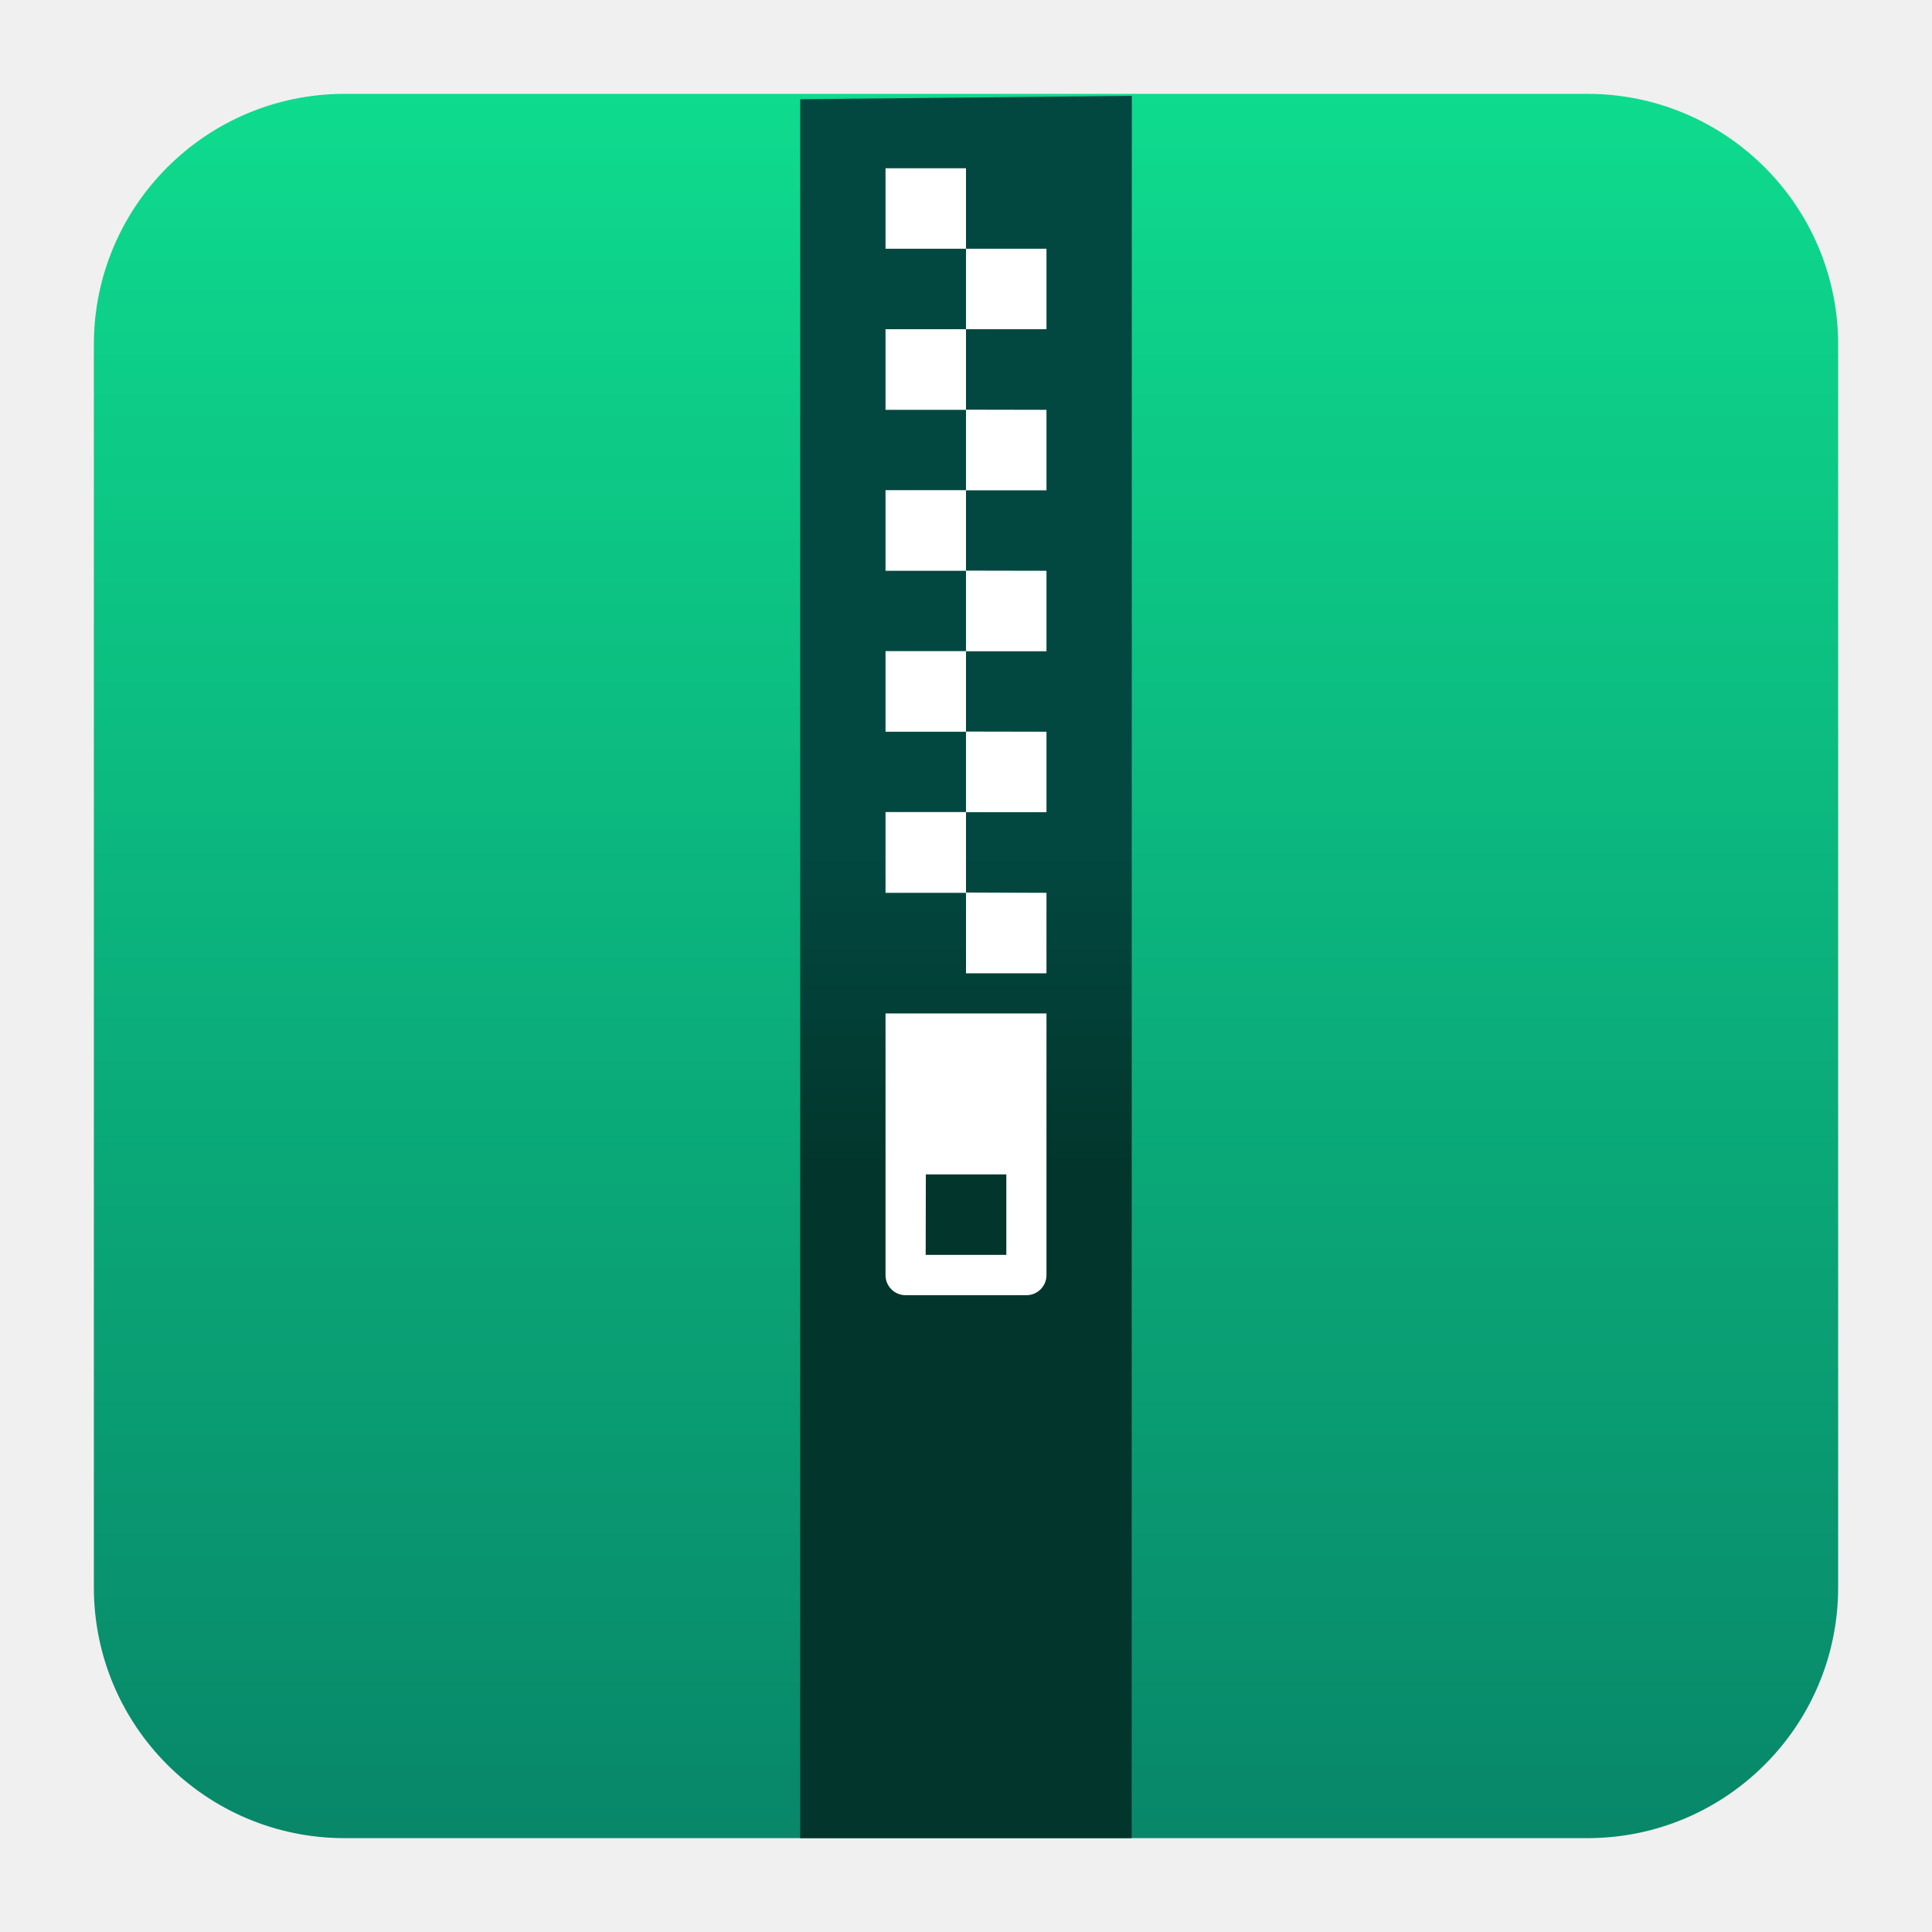
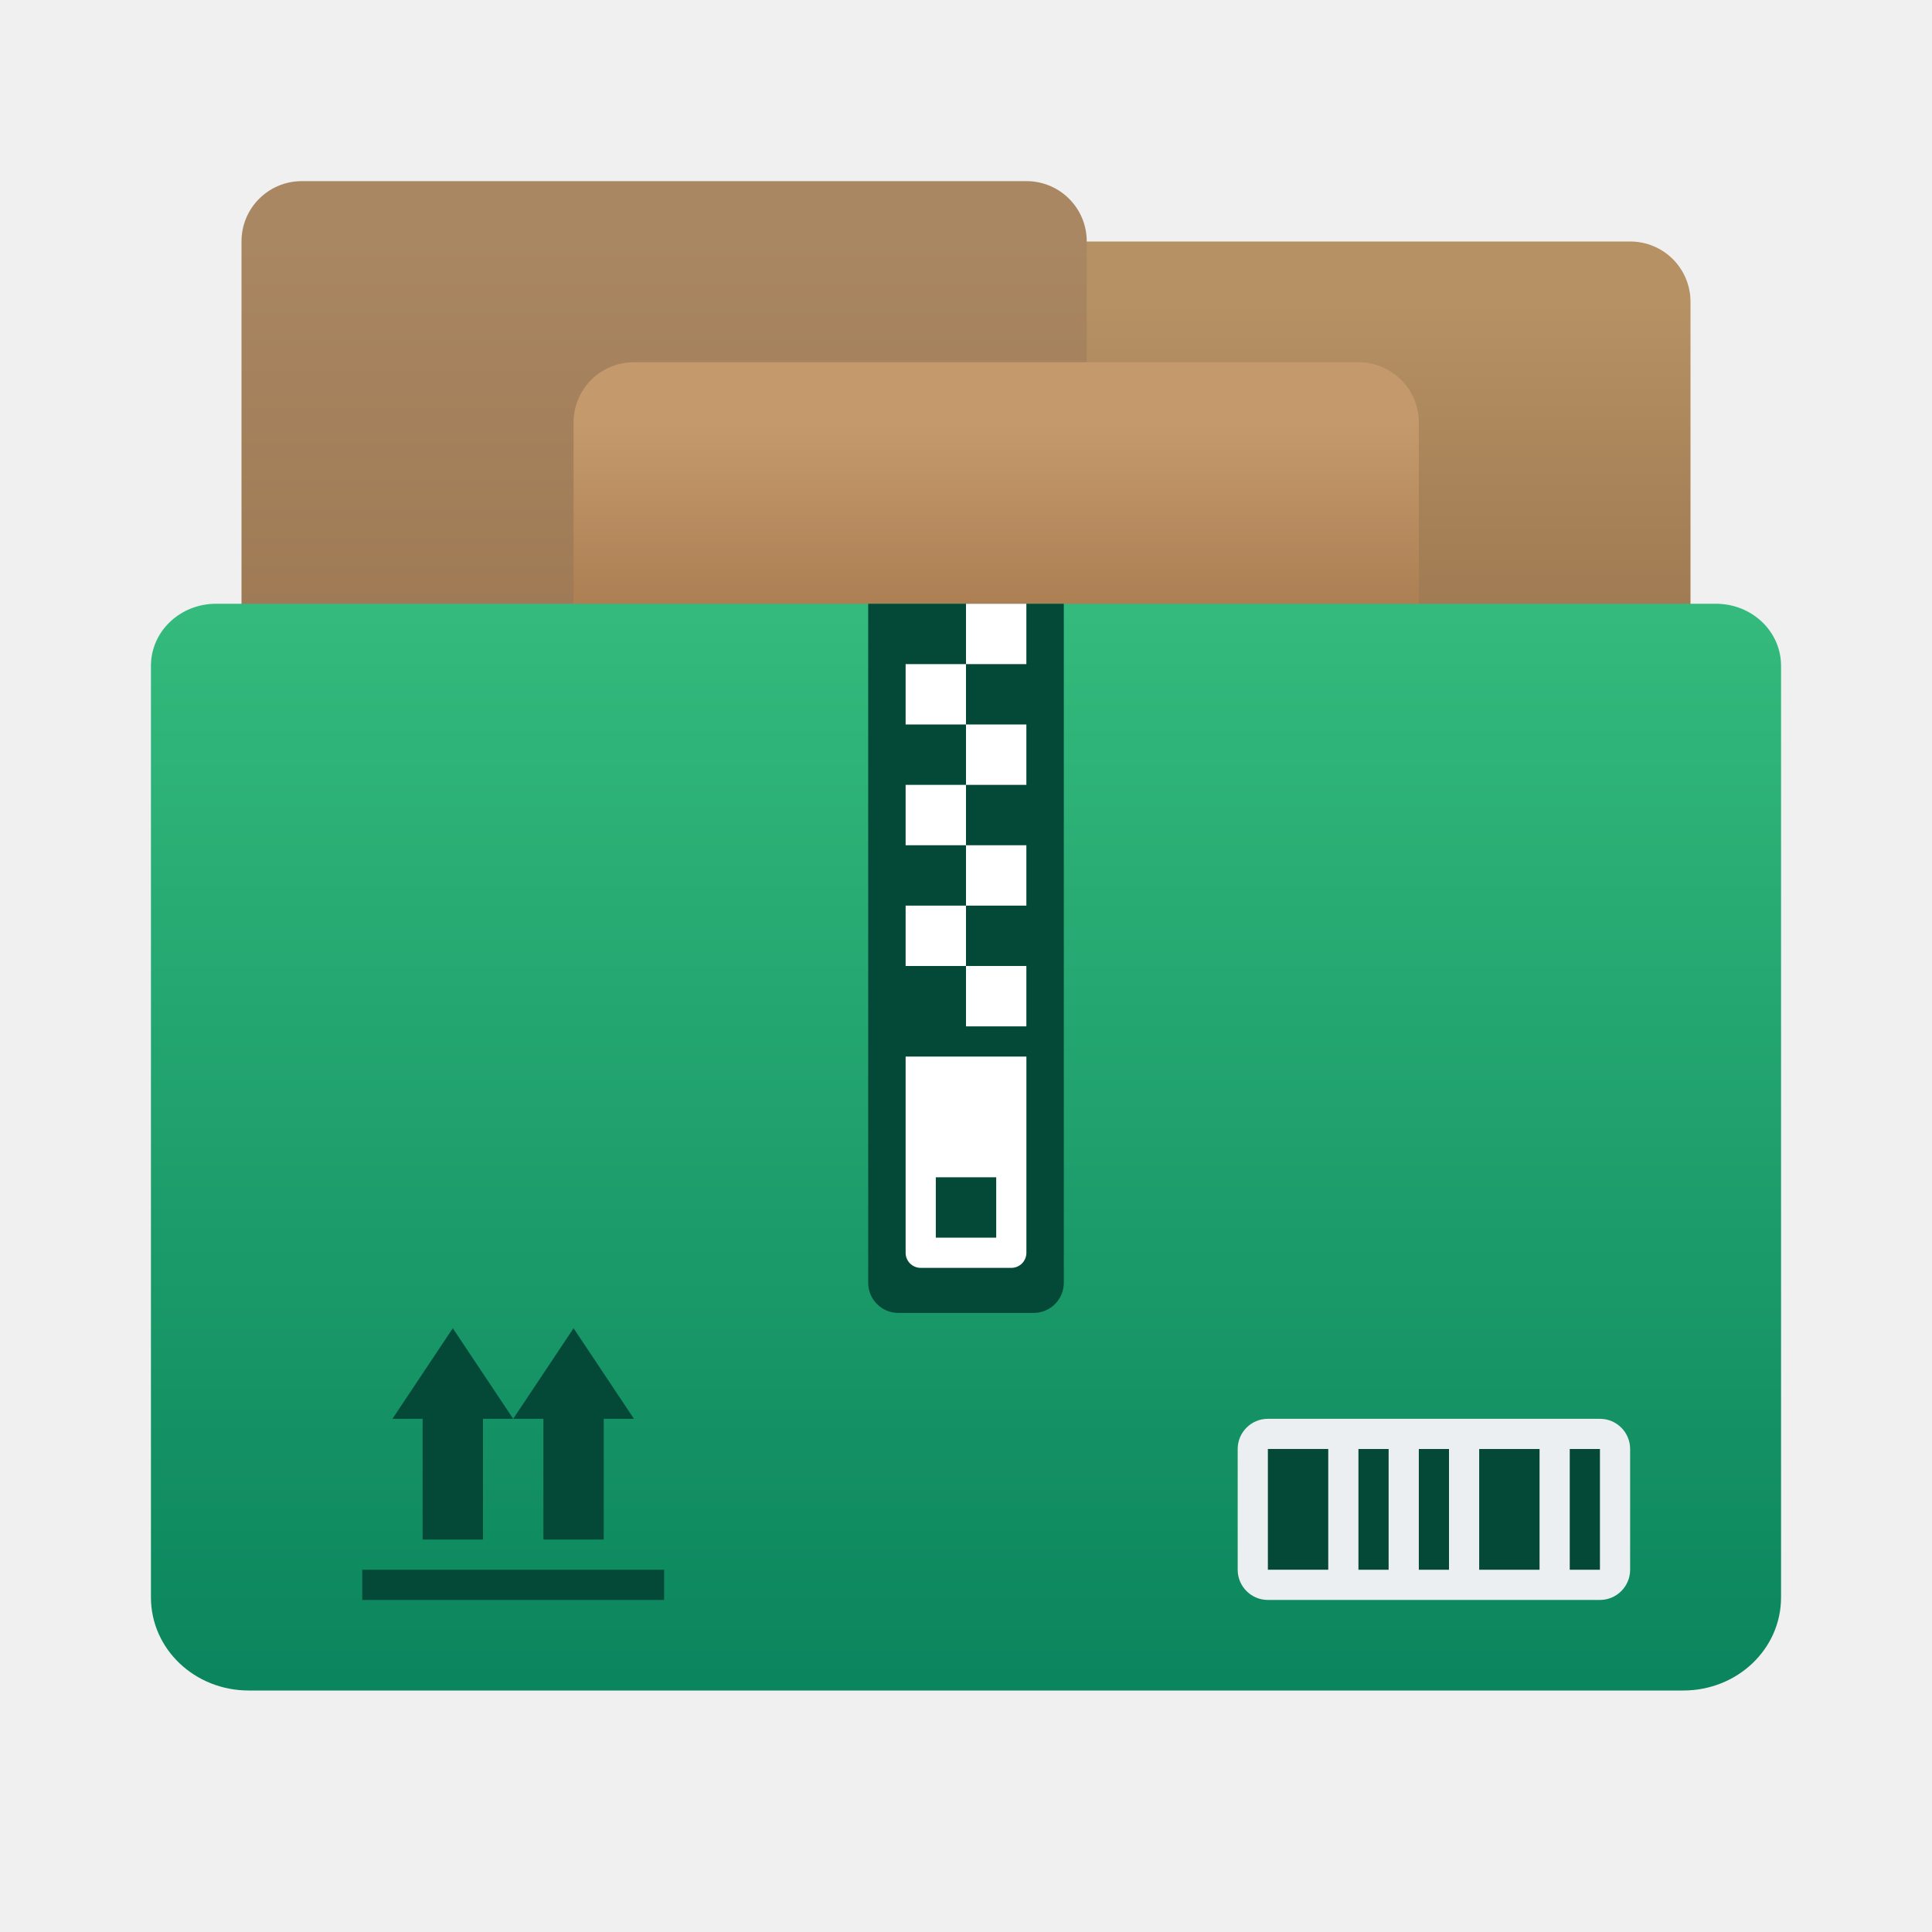
- <svg xmlns="http://www.w3.org/2000/svg" xmlns:xlink="http://www.w3.org/1999/xlink" id="svg8" width="48" height="48" version="1.1" viewBox="0 0 12.7 12.7">
-   <defs id="defs2">
-     <linearGradient id="linearGradient1">
-       <stop style="stop-color:#02352b;stop-opacity:1;" offset="0" id="stop3" />
-       <stop style="stop-color:#024840;stop-opacity:1;" offset="1" id="stop6" />
+ <svg xmlns="http://www.w3.org/2000/svg" xmlns:xlink="http://www.w3.org/1999/xlink" width="64" height="64" version="1.1" id="svg18">
+   <defs id="defs18">
+     <linearGradient id="linearGradient30">
+       <stop style="stop-color:#b59164;stop-opacity:1;" offset="0" id="stop29" />
+       <stop style="stop-color:#916a46;stop-opacity:1;" offset="1" id="stop30" />
    </linearGradient>
-     <linearGradient id="linearGradient5" x1="23.356" x2="23.356" y1="44.884" y2="2.578" gradientTransform="matrix(0.2473298,0,0,0.2504145,0.4140836,0.4073794)" gradientUnits="userSpaceOnUse">
-       <stop id="stop4" style="stop-color:#088769;stop-opacity:1;" offset="0" />
-       <stop id="stop5" style="stop-color:#0edb8e;stop-opacity:1;" offset="1" />
+     <linearGradient id="linearGradient28">
+       <stop style="stop-color:#a98762;stop-opacity:1;" offset="0" id="stop27" />
+       <stop style="stop-color:#926945;stop-opacity:1;" offset="1" id="stop28" />
    </linearGradient>
-     <linearGradient id="linearGradient988" x1="23.356" x2="23.356" y1="44.884" y2="2.578" gradientTransform="matrix(0.2473298,0,0,0.2504145,0.4140836,0.4073794)" gradientUnits="userSpaceOnUse">
-       <stop id="stop982" style="stop-color:#0ba788;stop-opacity:1;" offset="0" />
-       <stop id="stop984" style="stop-color:#0edbb3" offset="1" />
+     <linearGradient id="linearGradient20">
+       <stop style="stop-color:#c49a6c;stop-opacity:1;" offset="0" id="stop20" />
+       <stop style="stop-color:#a97b50;stop-opacity:1;" offset="1" id="stop21" />
    </linearGradient>
-     <linearGradient id="b-2-7-7-2" x2="0" y1="543.8" y2="503.8" gradientTransform="matrix(0.2687115,0,0,0.2866496,-103.4375,-143.7971)" gradientUnits="userSpaceOnUse">
-       <stop id="stop7-8-5-5-9" stop-color="#1d1e1e" offset="0" />
-       <stop id="stop9-9-3-3-1" stop-color="#44484c" offset="1" />
+     <linearGradient id="linearGradient18">
+       <stop style="stop-color:#3ec884;stop-opacity:1;" offset="0" id="stop18" />
+       <stop style="stop-color:#007755;stop-opacity:1;" offset="1" id="stop19" />
    </linearGradient>
-     <linearGradient id="a" x2="1" gradientTransform="matrix(0,-9.582282,9.582282,0,86.36842,7.561864)" gradientUnits="userSpaceOnUse" x1="2.0112143e-08" y1="-8.3266727e-17" y2="5.5511151e-17">
-       <stop stop-color="#313738" offset="0" id="stop1" style="stop-color:#241f31;stop-opacity:1;" />
-       <stop stop-color="#535552" offset="1" id="stop2" style="stop-color:#312b44;stop-opacity:1;" />
-     </linearGradient>
-     <linearGradient xlink:href="#linearGradient5" id="linearGradient4" x1="19.769" y1="8.501" x2="19.769" y2="-2.965" gradientUnits="userSpaceOnUse" gradientTransform="translate(-13.41909,3.582121)" />
-     <linearGradient xlink:href="#linearGradient1" id="linearGradient7" x1="31.841" y1="21.792" x2="31.841" y2="13.556" gradientUnits="userSpaceOnUse" gradientTransform="matrix(0.2645833,0,0,0.2645833,-2.074517,2.013698)" />
+     <linearGradient xlink:href="#linearGradient18" id="linearGradient19" x1="32" y1="14" x2="32" y2="68" gradientUnits="userSpaceOnUse" />
+     <linearGradient xlink:href="#linearGradient20" id="linearGradient21" x1="33" y1="17" x2="33" y2="24" gradientUnits="userSpaceOnUse" />
+     <linearGradient xlink:href="#linearGradient30" id="linearGradient25" x1="42" y1="13" x2="42" y2="30.559" gradientUnits="userSpaceOnUse" />
+     <linearGradient xlink:href="#linearGradient28" id="linearGradient27" x1="22" y1="11" x2="22" y2="39" gradientUnits="userSpaceOnUse" />
  </defs>
-   <path d="m 10.435,0.617 c 0.91,0 1.648,0.738 1.648,1.648 v 8.17 c 0,0.91 -0.738,1.648 -1.648,1.648 H 2.265 c -0.91,0 -1.648,-0.738 -1.648,-1.648 V 2.265 c 0,-0.91 0.738,-1.648 1.648,-1.648 z" fill="url(#a)" id="path4" style="fill:url(#linearGradient4);stroke-width:0.265" />
-   <path id="path2" style="clip-rule:evenodd;fill:url(#linearGradient7);fill-opacity:1;fill-rule:evenodd;stroke-width:0.265;stroke-linejoin:round;stroke-miterlimit:2" d="M 7.44,0.63 5.26,0.652 V 12.083 h 2.179 z" />
-   <path d="m 5.821,6.662 v 1.72 c 0,0.073 0.059,0.132 0.132,0.132 h 0.794 c 0.073,0 0.132,-0.059 0.132,-0.132 v -1.72 z m 0.265,1.058 h 0.529 v 0.529 H 6.085 Z" id="path4-5" style="fill:#ffffff;fill-opacity:1;stroke-width:0.265" />
-   <path d="M 6.35,1.106 H 5.821 V 1.635 H 6.35 Z m 0,0.529 V 2.164 H 6.879 V 1.635 Z m 0,0.529 H 5.821 V 2.694 H 6.35 Z m 0,0.529 V 3.223 H 6.879 V 2.694 Z m 0,0.529 H 5.821 V 3.752 H 6.35 Z m 0,0.529 V 4.281 H 6.879 V 3.752 Z m 0,0.529 H 5.821 V 4.81 H 6.35 Z m 0,0.529 V 5.339 H 6.879 V 4.81 Z m 0,0.529 H 5.821 V 5.869 H 6.35 Z m 0,0.529 V 6.398 H 6.879 V 5.869 Z" id="path5-3" style="display:inline;fill:#ffffff;fill-opacity:1;stroke-width:0.265" />
+   <g transform="translate(0 -3)" id="g18">
+     <path id="rect1" style="fill:url(#linearGradient25)" d="M 30 11 C 28.892 11 28 11.892 28 13 L 28 41 C 28 42.108 28.892 43 30 43 L 54 43 C 55.108 43 56 42.108 56 41 L 56 13 C 56 11.892 55.108 11 54 11 L 30 11 z " />
+     <path id="rect3" d="M 10 9 C 8.892 9 8 9.892 8 11 L 8 39 C 8 40.108 8.892 41 10 41 L 34 41 C 35.108 41 36 40.108 36 39 L 36 11 C 36 9.892 35.108 9 34 9 L 10 9 z " style="fill:url(#linearGradient27)" />
+     <path id="rect5" d="M 21 15 C 19.892 15 19 15.892 19 17 L 19 45 C 19 46.108 19.892 47 21 47 L 45 47 C 46.108 47 47 46.108 47 45 L 47 17 C 47 15.892 46.108 15 45 15 L 21 15 z " style="fill:url(#linearGradient21);fill-opacity:1" />
+     <path id="path6" d="M 7.16 23 C 5.963 23 5 23.917 5 25.057 L 5 55.914 C 5 57.624 6.445 59 8.24 59 L 55.76 59 C 57.555 59 59 57.624 59 55.914 L 59 25.057 C 59 23.917 58.037 23 56.84 23 L 7.16 23 z " style="fill:url(#linearGradient19)" />
+     <rect width="13" height="6" x="41" y="50" fill="#eceff1" ry="1" id="rect16" />
+     <rect width="2" height="4" x="42" y="50.999" fill="#37474f" ry="0" id="rect17" style="fill:#044937;fill-opacity:1" />
+     <path fill="#37474f" d="M45 51h1v4h-1zm2 0h1v4h-1zm2 0h2v4h-2zm3 0h1v4h-1z" id="path17" style="fill:#044937;fill-opacity:1" />
+     <path fill="#a97b50" d="m15 47-2 3h1v4h2v-4h1zm2 3h1v4h2v-4h1l-2-3zm-5 5v1h10v-1z" id="path18" style="fill:#044937;fill-opacity:1" />
+     <path id="rect30" style="fill:#044937;fill-opacity:1" d="M -23 28.76 L -24 28.76 L -34.746 28.76 L -45.492 28.76 C -46.046 28.76 -46.492 29.206 -46.492 29.76 L -46.492 34.24 C -46.492 34.794 -46.046 35.24 -45.492 35.24 L -34.746 35.24 L -24 35.24 L -23 35.24 L -23 34.244 L -23 29.756 L -23 28.76 z " transform="rotate(-90)" />
+     <g id="g21" transform="translate(54.51382,16.20174)">
+       <path d="m -24.514,21.798 v 6.5 c 0,0.277 0.223,0.5 0.5,0.5 h 3.001 c 0.277,0 0.5,-0.223 0.5,-0.5 v -6.5 z m 1,4 h 2.001 v 2 h -2.001 z" id="path4-5" style="fill:#ffffff;fill-opacity:1;stroke-width:1" />
+       <path d="m -22.514,6.798 v 2 h 2 v -2 z m 0,2 h -2 v 2 h 2 z m 0,2 v 2 h 2 v -2 z m 0,2 h -2 v 2 h 2 z m 0,2 v 2 h 2 v -2 z m 0,2 h -2 v 2 h 2 z m 0,2 v 2 h 2 v -2 z" id="path5-3" style="display:inline;fill:#ffffff;fill-opacity:1;stroke-width:1" />
+     </g>
+   </g>
</svg>
